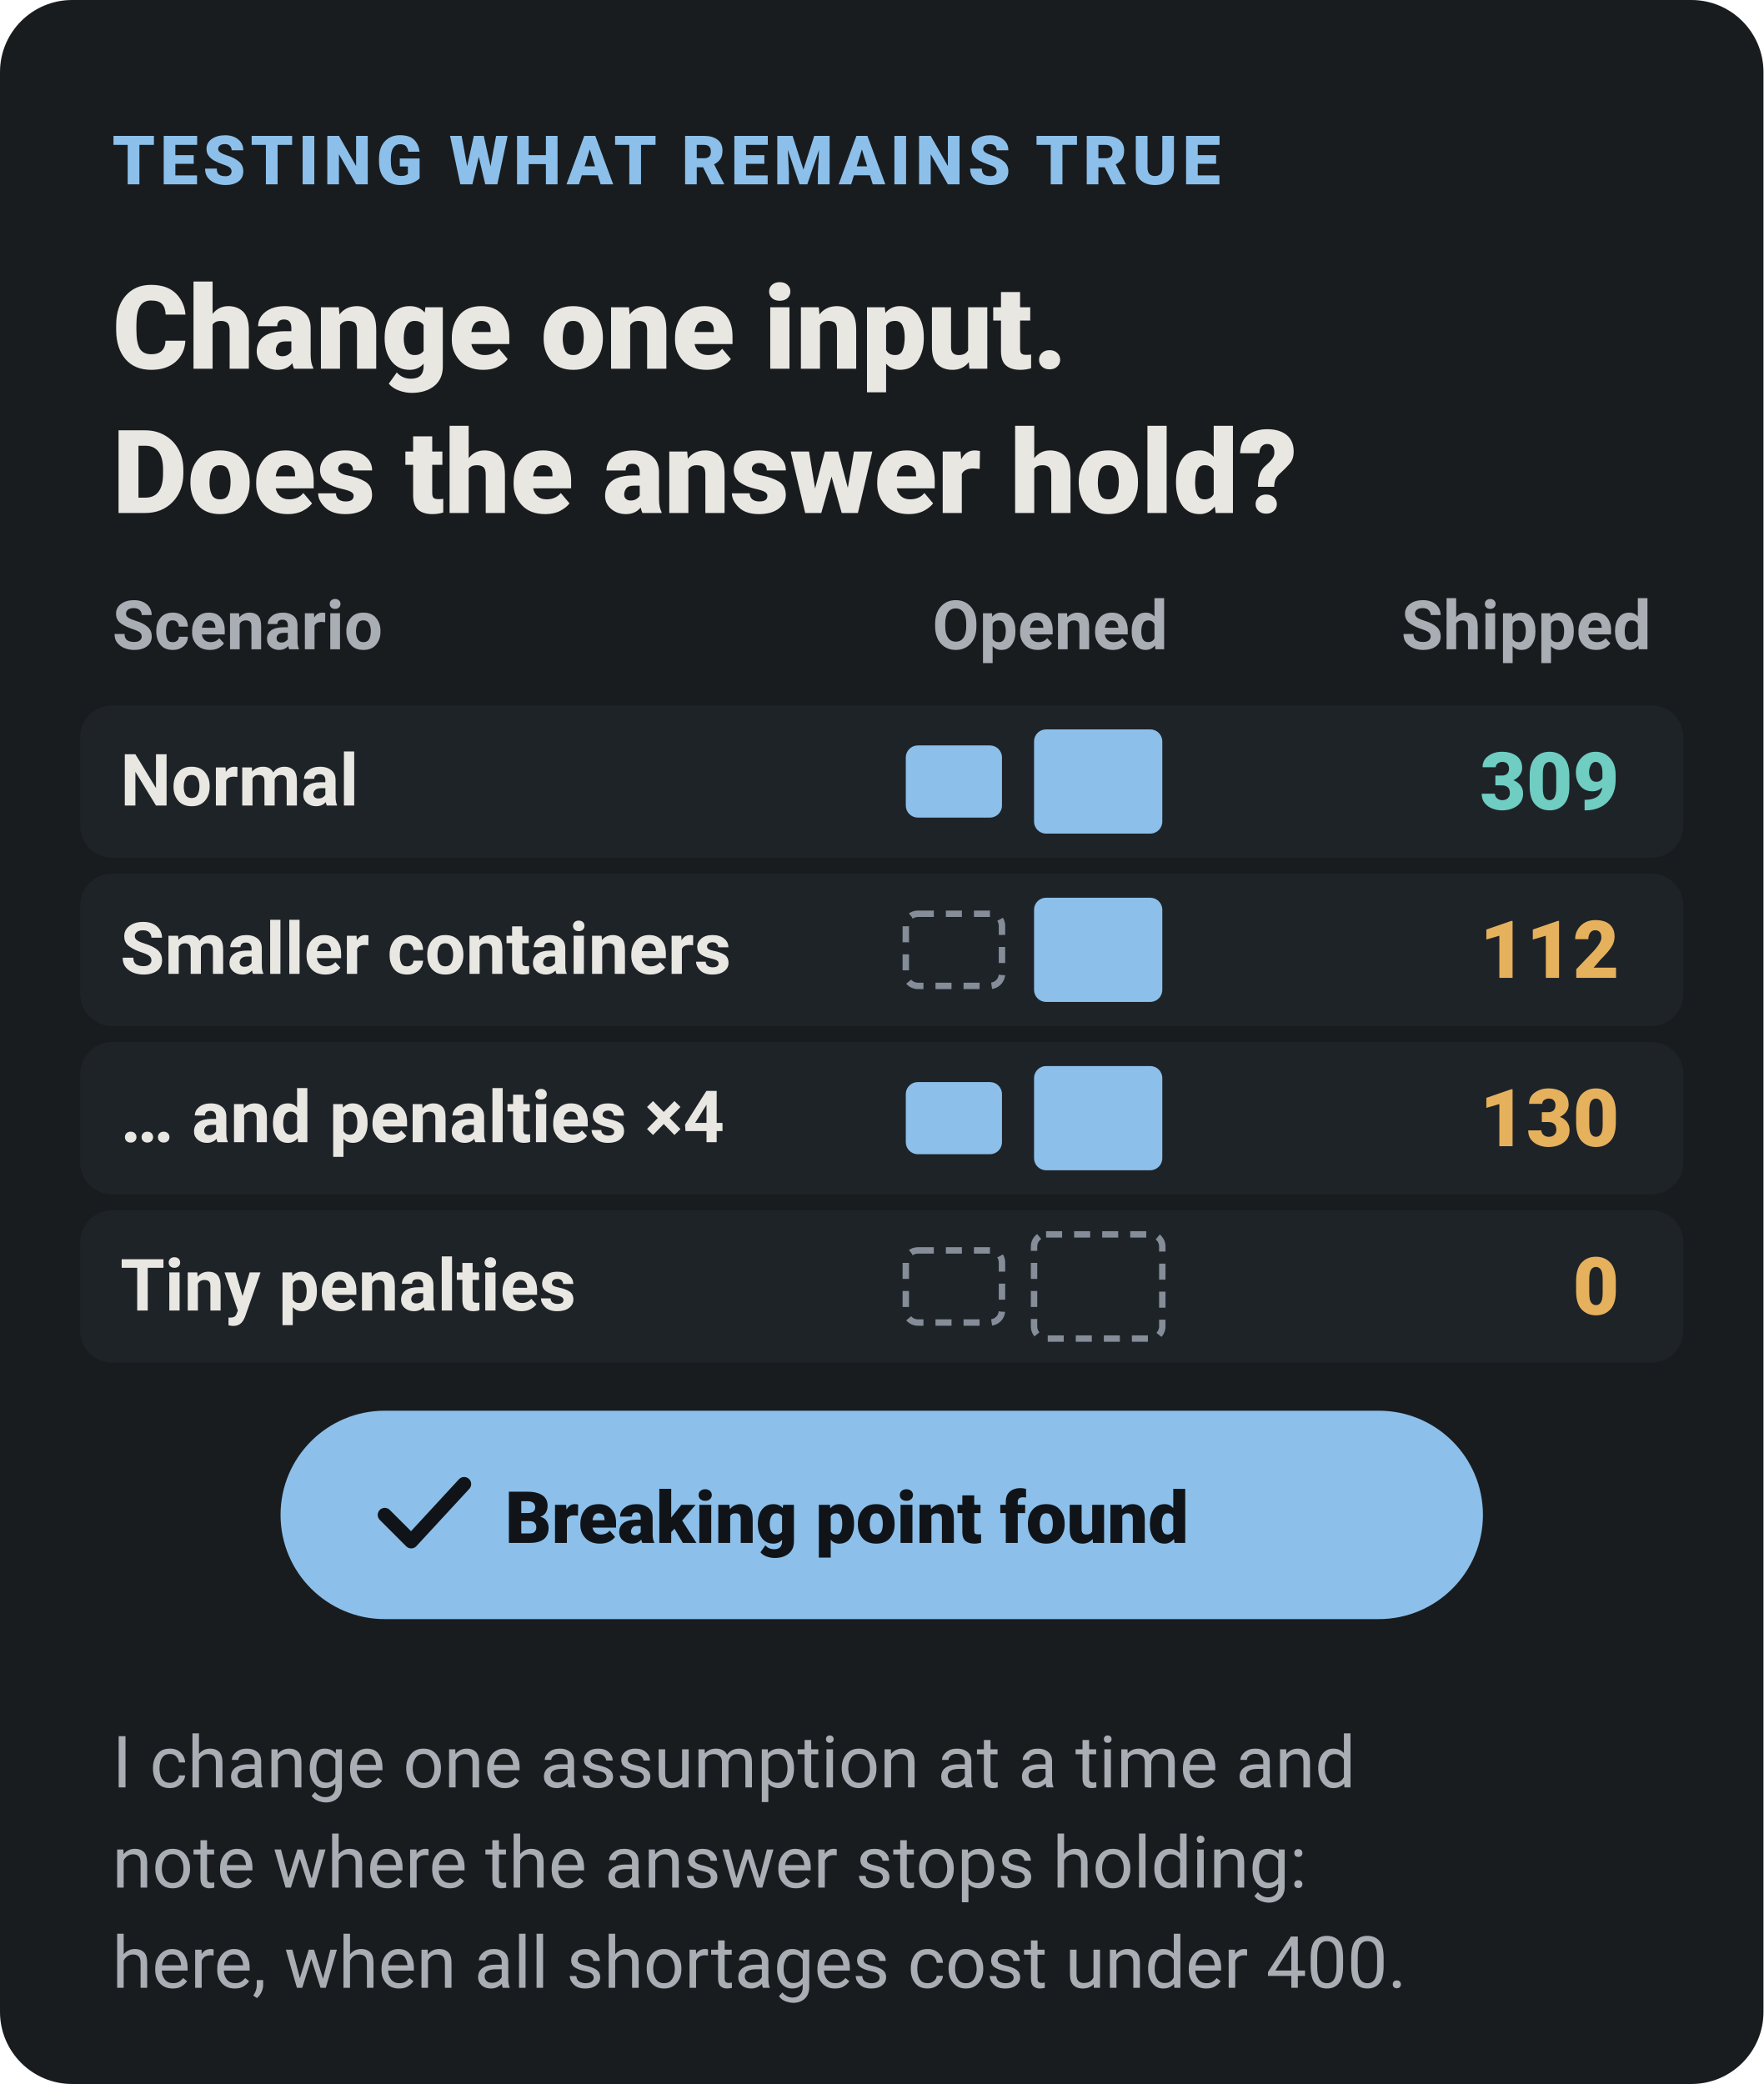
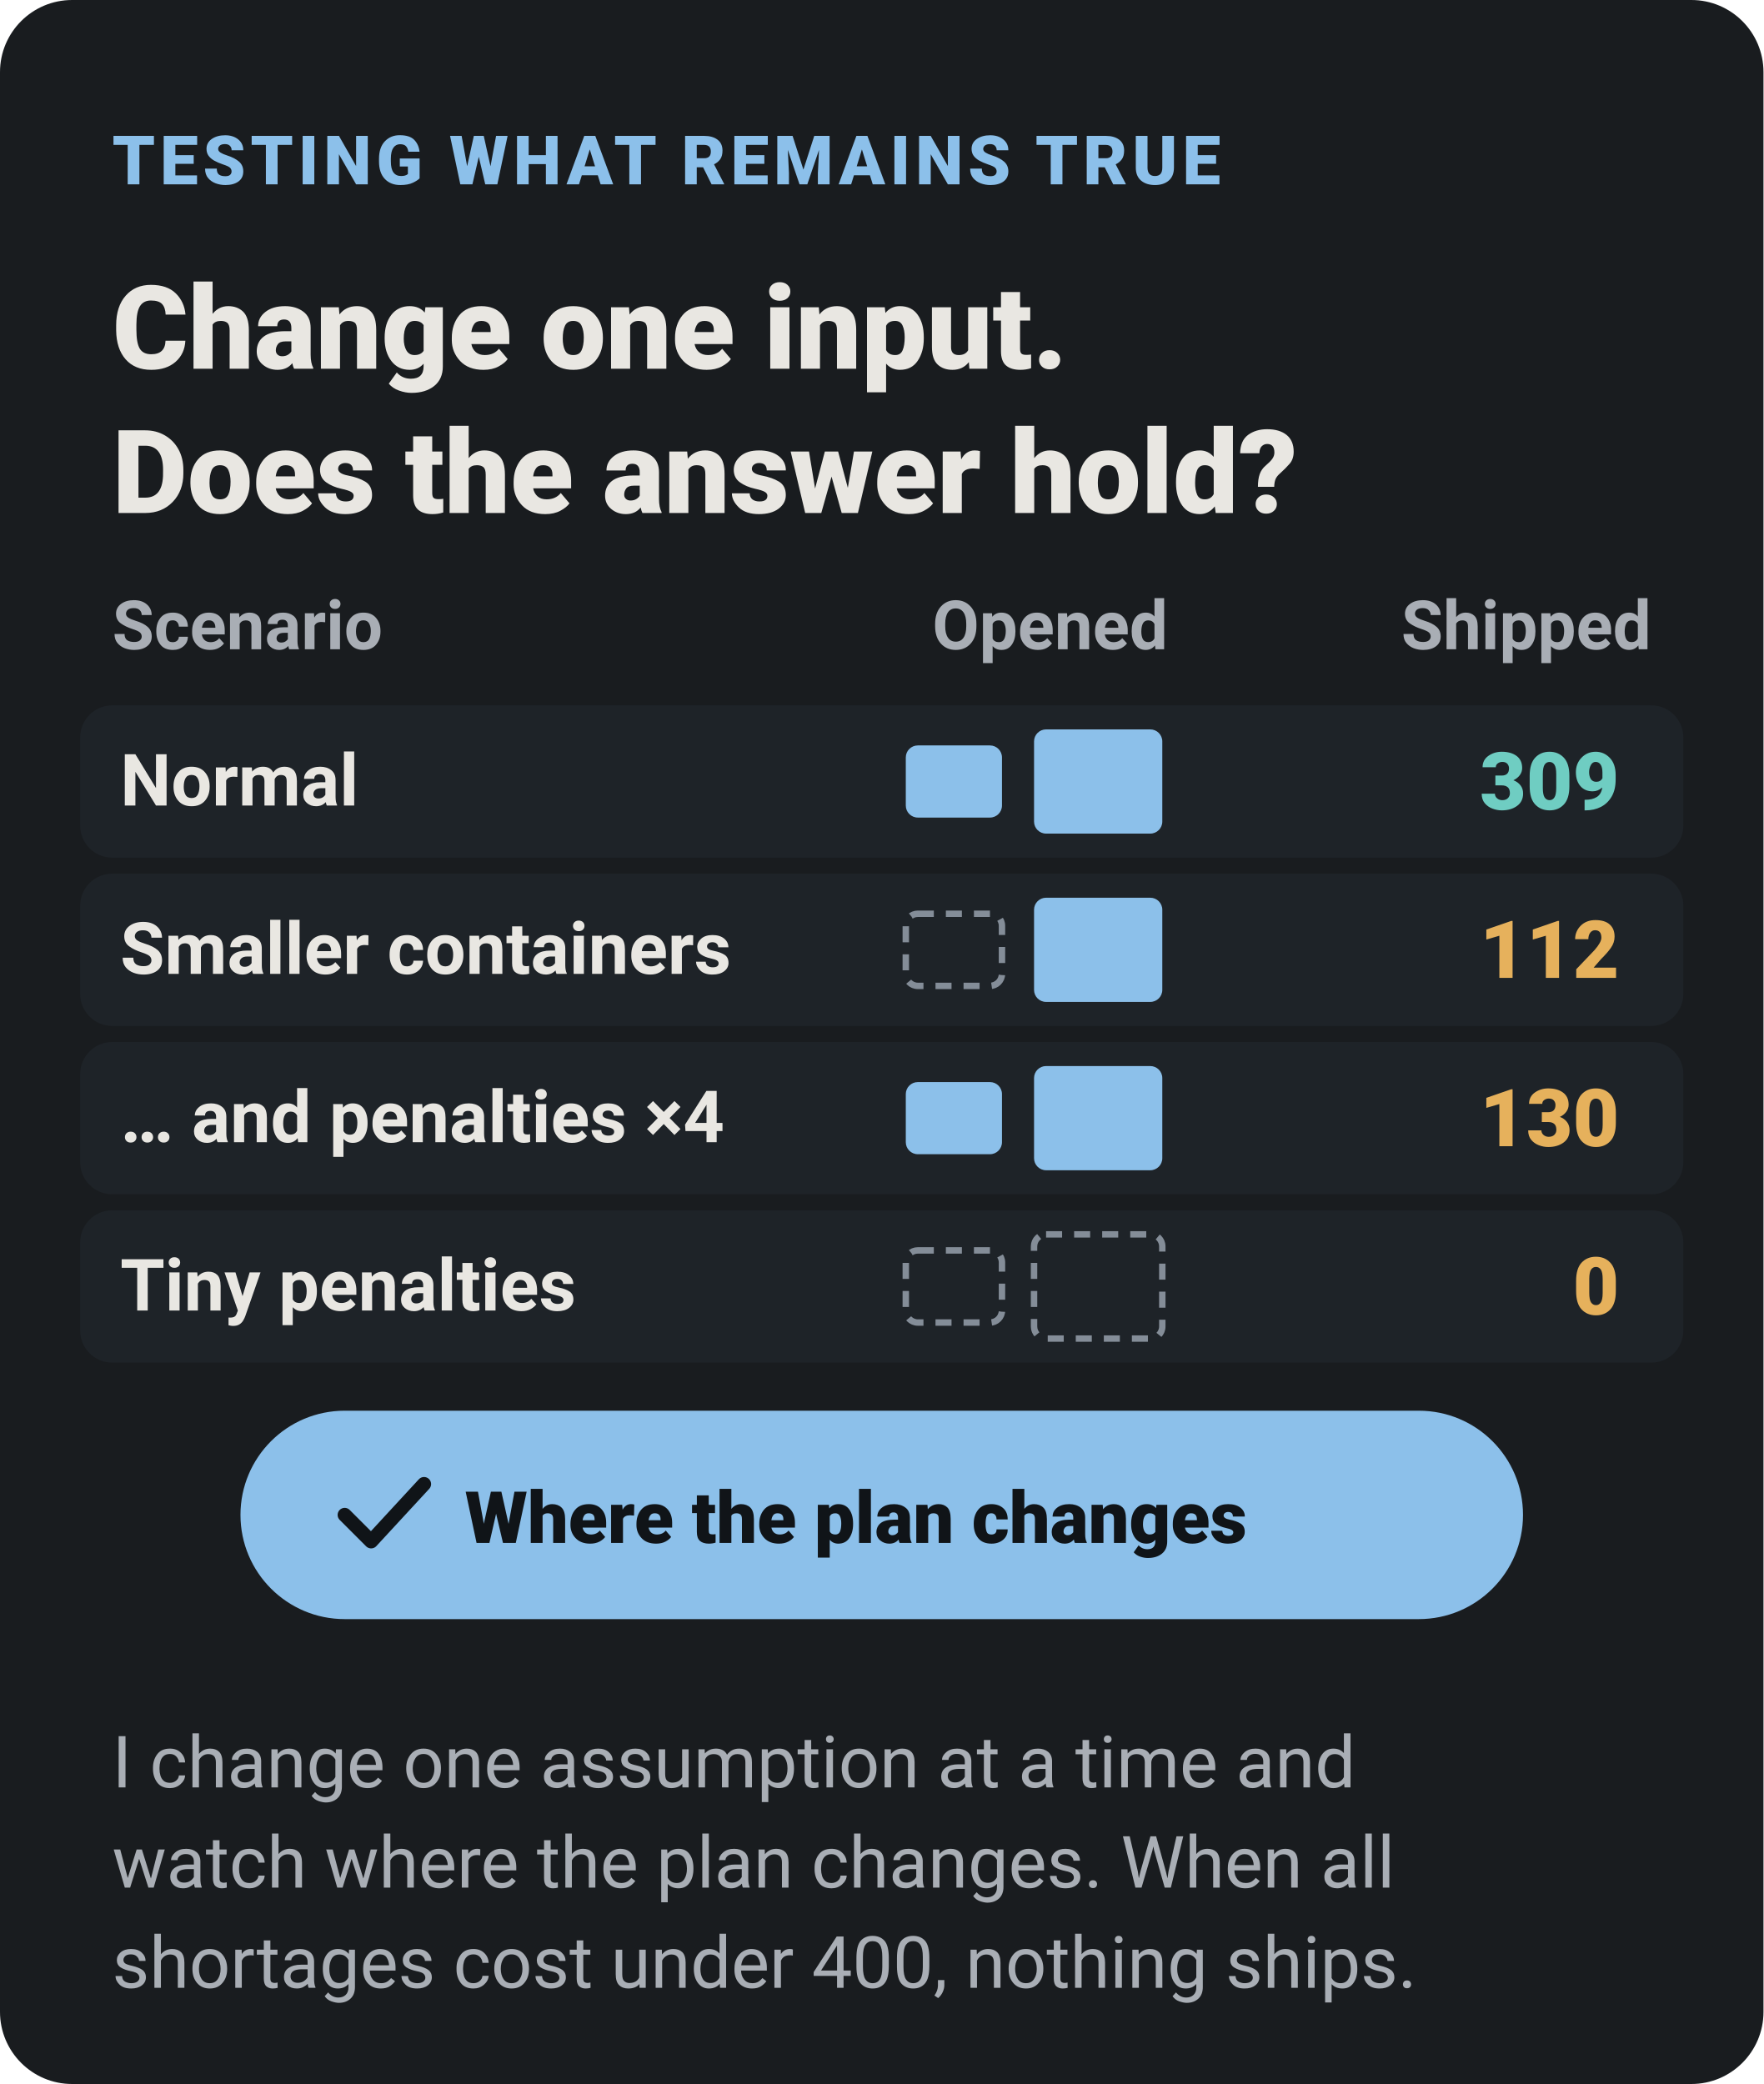
<svg xmlns="http://www.w3.org/2000/svg" viewBox="0 0 440 520" width="440" height="520" role="img" aria-labelledby="t">
  <defs>
    <marker id="ah" viewBox="0 0 10 10" refX="9" refY="5" markerWidth="7" markerHeight="7" orient="auto-start-reverse">
      <path d="M0 0L10 5L0 10z" fill="#848D98" />
    </marker>
    <marker id="aw" viewBox="0 0 10 10" refX="9" refY="5" markerWidth="7" markerHeight="7" orient="auto-start-reverse">
      <path d="M0 0L10 5L0 10z" fill="#E6B15C" />
    </marker>
  </defs>
  <rect width="440" height="520" rx="18" fill="#191C1F" />
  <g font-family="system-ui,-apple-system,'Segoe UI',Roboto,Helvetica,Arial,sans-serif">
    <text x="28" y="46" font-size="17" fill="#8CC0EA" font-weight="800" letter-spacing="1.2">TESTING WHAT REMAINS TRUE</text>
    <text x="28" y="92" font-size="29" fill="#E9E7E2" font-weight="800" data-box="24,60,392,80">Change one input.</text>
    <text x="28" y="128" font-size="29" fill="#E9E7E2" font-weight="800" data-box="24,60,392,80">Does the answer hold?</text>
    <text x="28" y="446" font-size="18" fill="#A9AEB5" data-box="24,424,392,86">I change one assumption at a time and</text>
-     <text x="28" y="471" font-size="18" fill="#A9AEB5" data-box="24,424,392,86">note where the answer stops holding:</text>
-     <text x="28" y="496" font-size="18" fill="#A9AEB5" data-box="24,424,392,86">here, when all shortages cost under 400.</text>
+     <text x="28" y="471" font-size="18" fill="#A9AEB5" data-box="24,424,392,86">watch where the plan changes. When all</text>
+     <text x="28" y="496" font-size="18" fill="#A9AEB5" data-box="24,424,392,86">shortages cost under 400, nothing ships.</text>
    <text x="28" y="162" font-size="17" fill="#A9AEB5" font-weight="700">Scenario</text>
    <text x="262" y="162" font-size="17" fill="#A9AEB5" font-weight="700" text-anchor="middle">Opened</text>
    <text x="412" y="162" font-size="17" fill="#A9AEB5" font-weight="700" text-anchor="end">Shipped</text>
    <rect x="20" y="176" width="400" height="38" rx="8" fill="#1E2328" />
    <text x="30" y="201" font-size="18" fill="#E9E7E2" font-weight="700" data-box="20,176,400,38">Normal</text>
    <rect x="226" y="186" width="24" height="18" rx="3" fill="#8CC0EA" />
    <rect x="258" y="182" width="32" height="26" rx="3" fill="#8CC0EA" />
    <text x="404" y="202" font-size="20" fill="#6FCDC2" font-weight="800" text-anchor="end" data-box="20,176,400,38">309</text>
    <rect x="20" y="218" width="400" height="38" rx="8" fill="#1E2328" />
    <text x="30" y="243" font-size="18" fill="#E9E7E2" font-weight="700" data-box="20,218,400,38">Smaller containers</text>
    <rect x="226" y="228" width="24" height="18" rx="3" fill="none" stroke="#848D98" stroke-width="1.6" stroke-dasharray="4 3" />
    <rect x="258" y="224" width="32" height="26" rx="3" fill="#8CC0EA" />
    <text x="404" y="244" font-size="20" fill="#E6B15C" font-weight="800" text-anchor="end" data-box="20,218,400,38">112</text>
    <rect x="20" y="260" width="400" height="38" rx="8" fill="#1E2328" />
    <text x="30" y="285" font-size="18" fill="#E9E7E2" font-weight="700" data-box="20,260,400,38">… and penalties ×4</text>
    <rect x="226" y="270" width="24" height="18" rx="3" fill="#8CC0EA" />
    <rect x="258" y="266" width="32" height="26" rx="3" fill="#8CC0EA" />
    <text x="404" y="286" font-size="20" fill="#E6B15C" font-weight="800" text-anchor="end" data-box="20,260,400,38">130</text>
    <rect x="20" y="302" width="400" height="38" rx="8" fill="#1E2328" />
    <text x="30" y="327" font-size="18" fill="#E9E7E2" font-weight="700" data-box="20,302,400,38">Tiny penalties</text>
    <rect x="226" y="312" width="24" height="18" rx="3" fill="none" stroke="#848D98" stroke-width="1.6" stroke-dasharray="4 3" />
    <rect x="258" y="308" width="32" height="26" rx="3" fill="none" stroke="#848D98" stroke-width="1.6" stroke-dasharray="4 3" />
    <text x="404" y="328" font-size="20" fill="#E6B15C" font-weight="800" text-anchor="end" data-box="20,302,400,38">0</text>
-     <rect x="70" y="352" width="300" height="52" rx="26" fill="#8CC0EA" />
-     <path d="M96 378 l6.6 6.6 l13.2 -14.3" fill="none" stroke="#101418" stroke-width="3.52" stroke-linecap="round" stroke-linejoin="round" />
-     <text x="126" y="385" font-size="18" fill="#101418" font-weight="800" data-box="70,352,300,52">Breaking point found</text>
+     <rect x="60" y="352" width="320" height="52" rx="26" fill="#8CC0EA" />
+     <path d="M86 378 l6.6 6.6 l13.2 -14.3" fill="none" stroke="#101418" stroke-width="3.52" stroke-linecap="round" stroke-linejoin="round" />
+     <text x="116" y="385" font-size="18" fill="#101418" font-weight="800" data-box="60,352,320,52">Where the plan changes</text>
  </g>
</svg>
